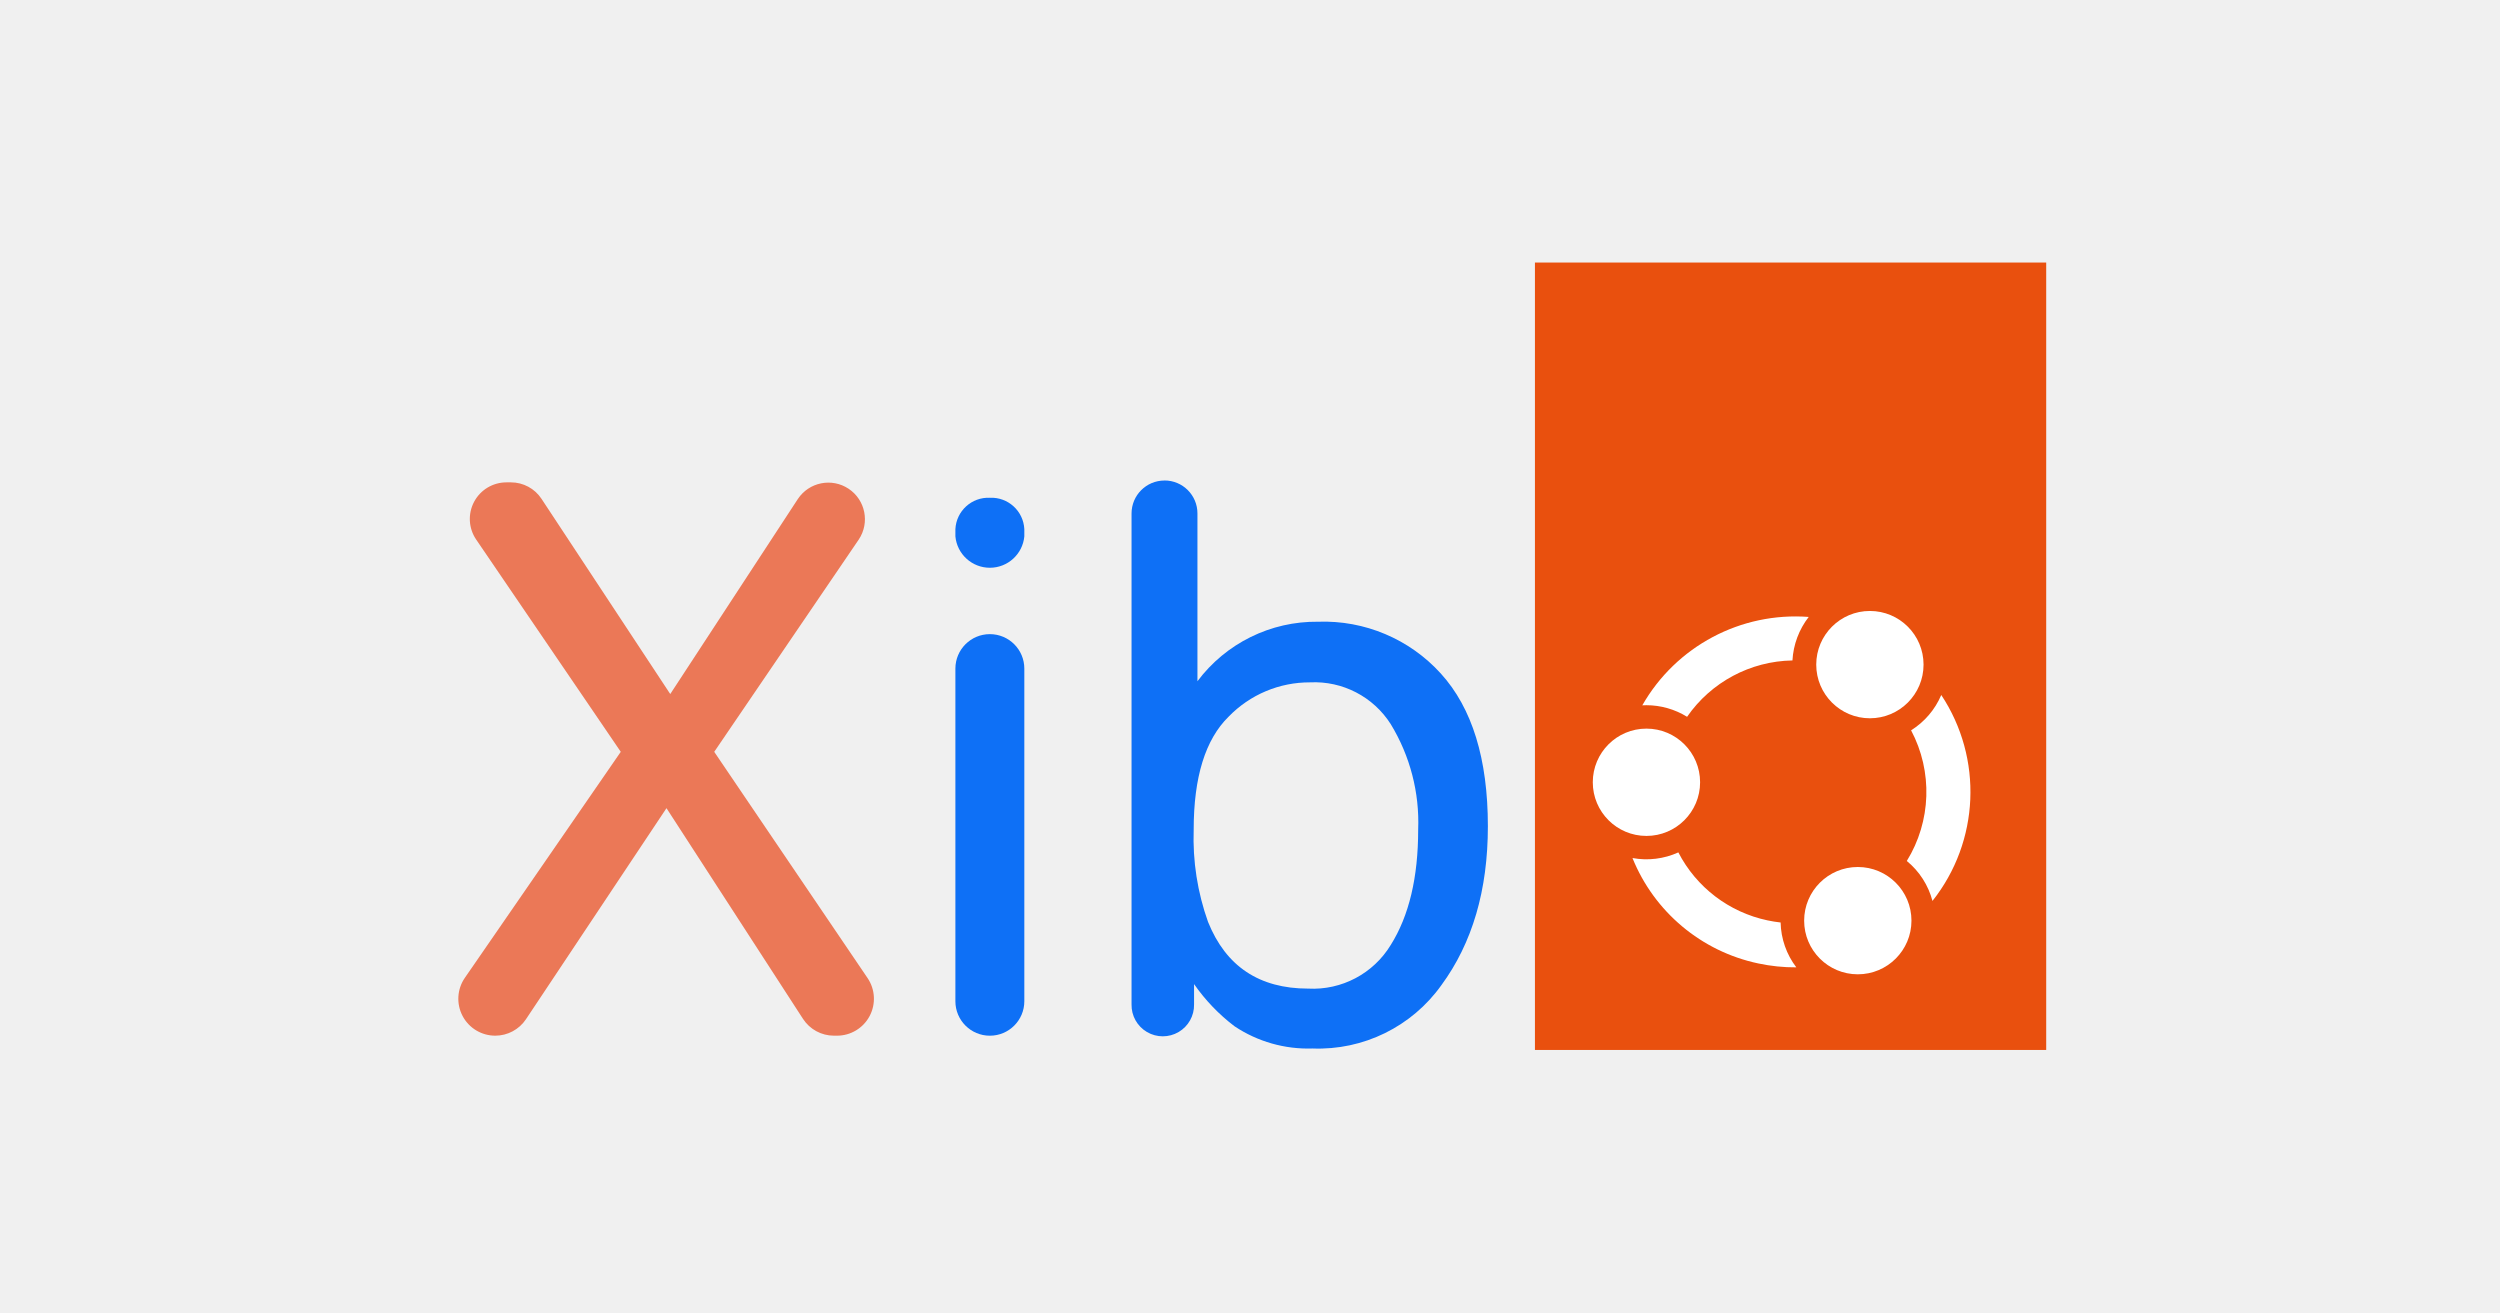
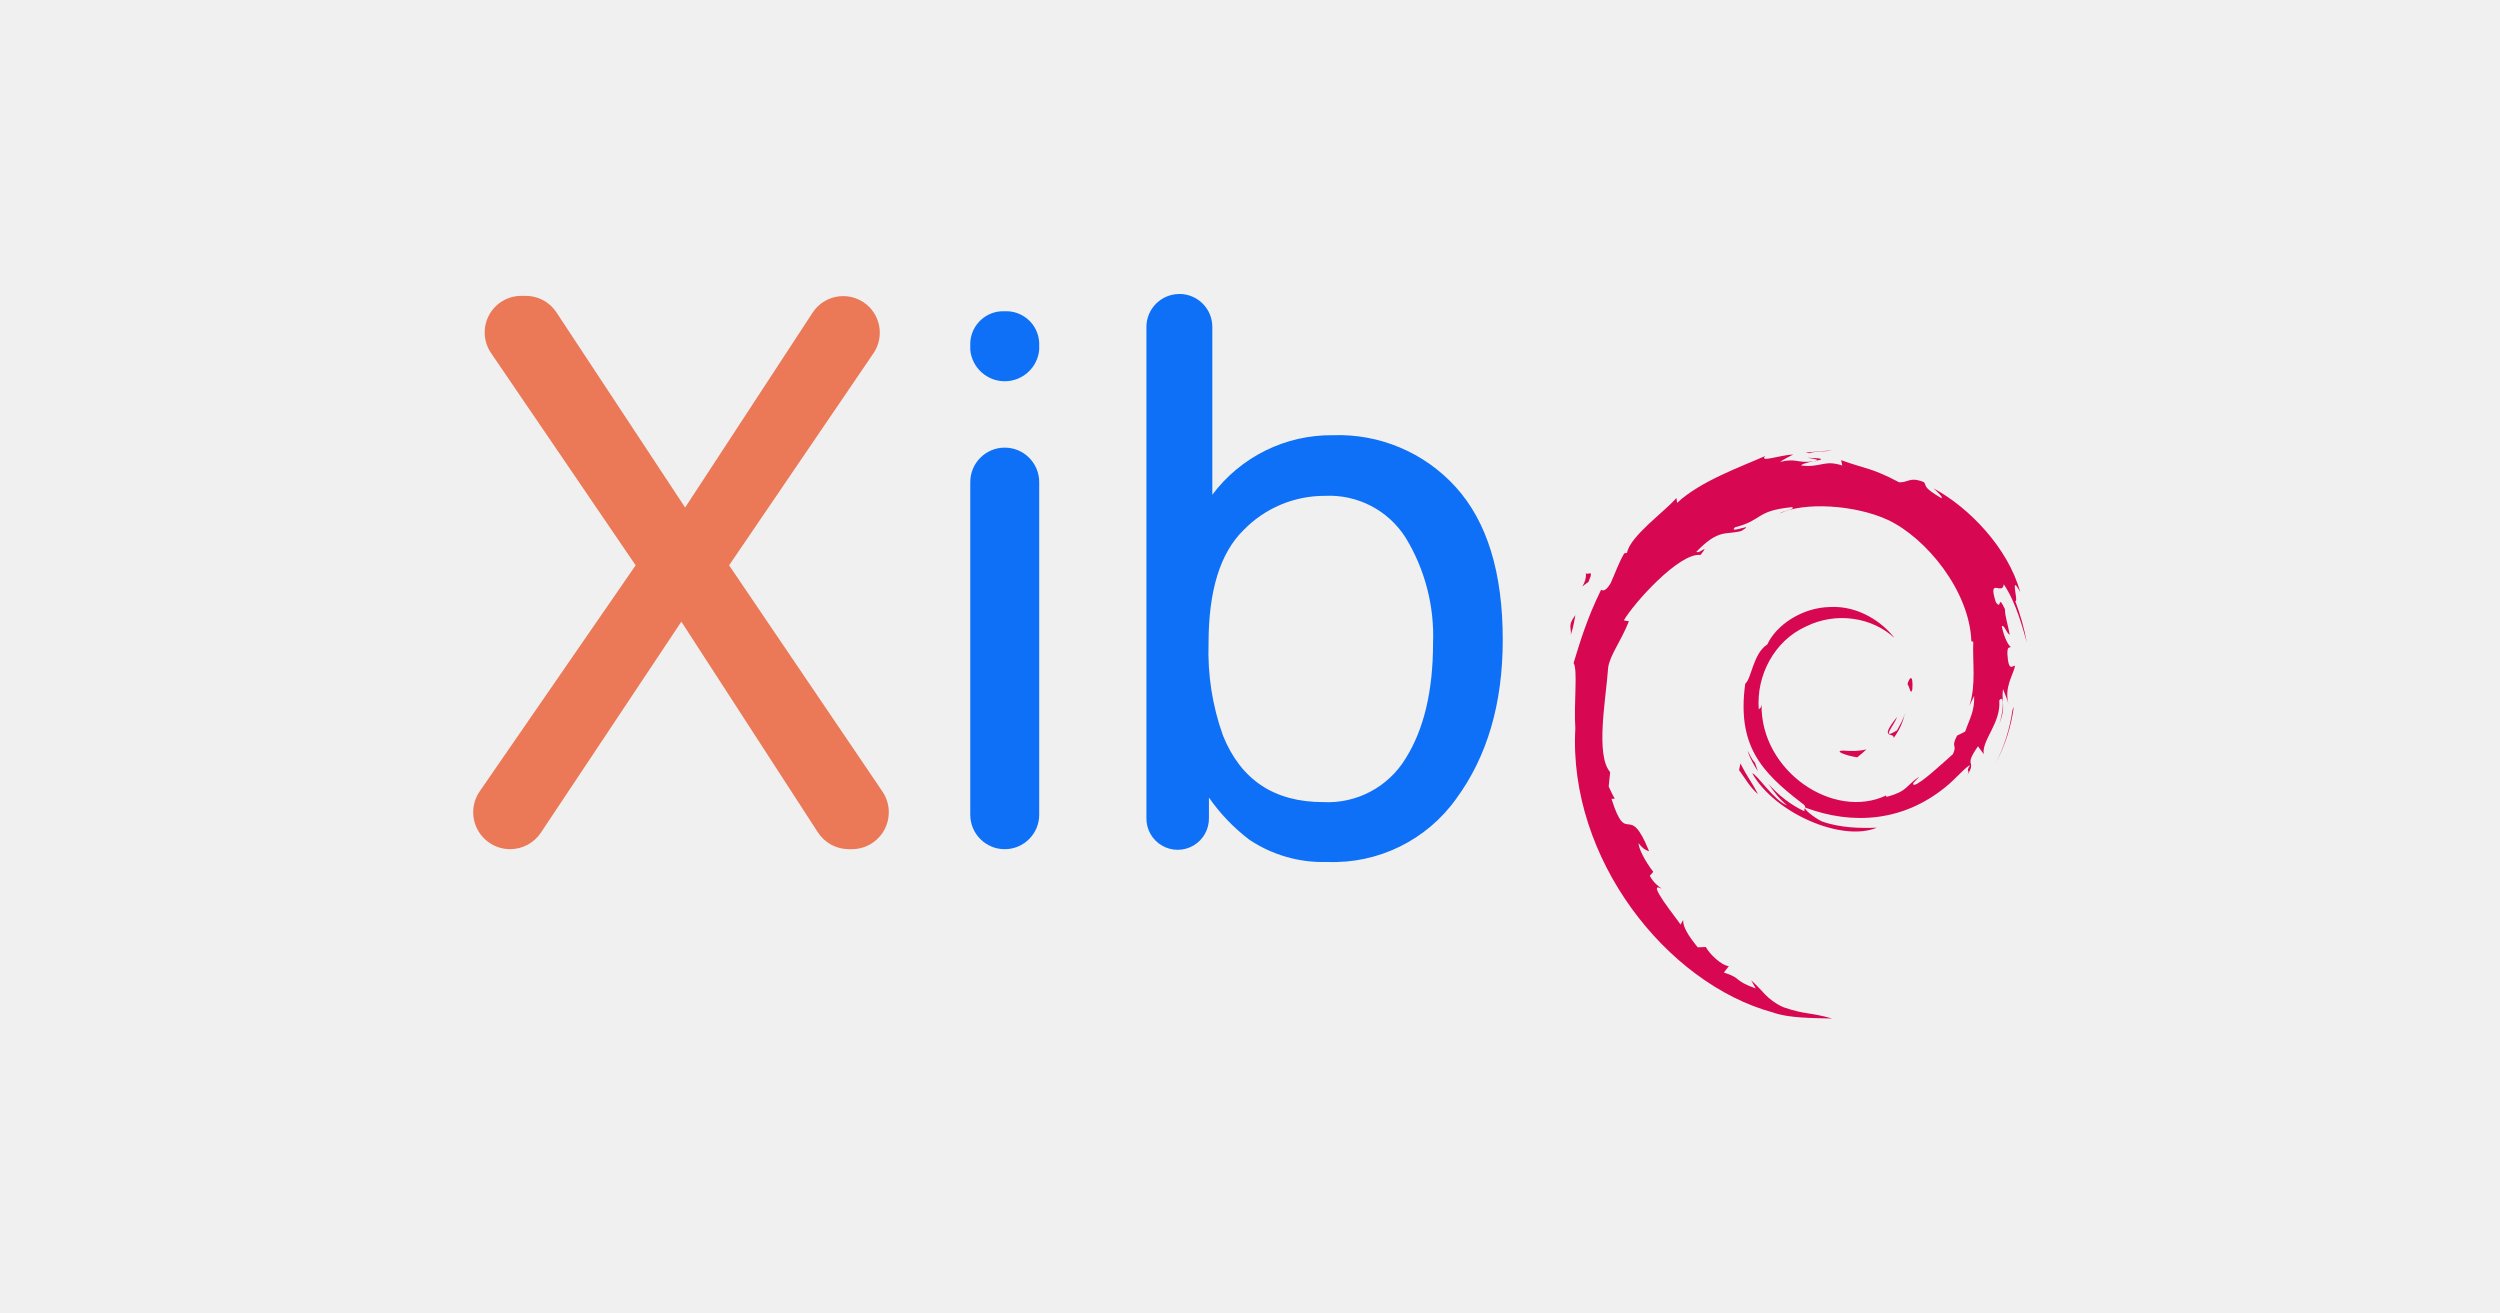
<svg xmlns="http://www.w3.org/2000/svg" version="1.1" id="svg132" width="1200" height="630" viewBox="0 0 1200 630" xml:space="preserve">
  <defs id="defs136">
    <style id="style368">.cls-1{fill:#1d1d1b;}.cls-2{fill:#e9500e;}.cls-3{fill:#fff;}</style>
    <clipPath clipPathUnits="userSpaceOnUse" id="clipPath416">
      <g id="g420">
        <rect id="rect418" data-name="Rectangle 1" width="762.211" height="377.972" fill="none" x="219.967" y="126.024" style="stroke-width:4.899" />
      </g>
    </clipPath>
    <clipPath clipPathUnits="userSpaceOnUse" id="clipPath422">
      <g id="g426">
        <rect id="rect424" data-name="Rectangle 1" width="762.211" height="377.972" fill="none" x="219.967" y="126.024" style="stroke-width:4.899" />
      </g>
    </clipPath>
    <clipPath clipPathUnits="userSpaceOnUse" id="clipPath428">
      <g id="g432">
        <rect id="rect430" data-name="Rectangle 1" width="762.211" height="377.972" fill="none" x="219.967" y="126.024" style="stroke-width:4.899" />
      </g>
    </clipPath>
    <clipPath clipPathUnits="userSpaceOnUse" id="clipPath434">
      <g id="g438">
        <rect id="rect436" data-name="Rectangle 1" width="762.211" height="377.972" fill="none" x="219.967" y="126.024" style="stroke-width:4.899" />
      </g>
    </clipPath>
    <clipPath clipPathUnits="userSpaceOnUse" id="clipPath440">
      <g id="g444">
        <rect id="rect442" data-name="Rectangle 1" width="762.211" height="377.972" fill="none" x="219.967" y="126.024" style="stroke-width:4.899" />
      </g>
    </clipPath>
    <clipPath clipPathUnits="userSpaceOnUse" id="clipPath446">
      <g id="g450">
        <rect id="rect448" data-name="Rectangle 1" width="762.211" height="377.972" fill="none" x="219.967" y="126.024" style="stroke-width:4.899" />
      </g>
    </clipPath>
    <clipPath clipPathUnits="userSpaceOnUse" id="clipPath452">
      <g id="g456">
        <rect id="rect454" data-name="Rectangle 1" width="762.211" height="377.972" fill="none" x="219.967" y="126.024" style="stroke-width:4.899" />
      </g>
    </clipPath>
    <clipPath clipPathUnits="userSpaceOnUse" id="clipPath458">
      <g id="g462">
        <rect id="rect460" data-name="Rectangle 1" width="762.211" height="377.972" fill="none" x="219.967" y="126.024" style="stroke-width:4.899" />
      </g>
    </clipPath>
    <clipPath clipPathUnits="userSpaceOnUse" id="clipPath464">
      <g id="g468">
        <rect id="rect466" data-name="Rectangle 1" width="762.211" height="377.972" fill="none" x="219.967" y="126.024" style="stroke-width:4.899" />
      </g>
    </clipPath>
  </defs>
  <g id="g138">
-     <g id="g705" transform="matrix(1.049072,1.3339645e-8,-1.3339645e-8,1.049072,636.0786,-18.04803)">
-       <rect class="cls-2" width="233.931" height="360.273" id="rect384" x="95.979" y="137.332" />
-       <circle class="cls-3" cx="147" cy="375.13" r="24.55" id="circle386" />
-       <circle class="cls-3" cx="249.24" cy="321.299" r="24.55" id="circle388" />
-       <path class="cls-3" d="m 202.368,438.311 a 59.788,59.788 0 0 1 -40.772,-31.096 35.34,35.34 0 0 1 -20.99,2.58 79.921,79.921 0 0 0 57.539,48.224 80.884,80.884 0 0 0 17.433,1.794 35.127,35.127 0 0 1 -7.188,-20.525 c -2.022,-0.225 -4.042,-0.553 -6.022,-0.977 z" id="path390" />
-       <circle class="cls-3" cx="243.709" cy="438.446" r="24.55" id="circle392" />
-       <path class="cls-3" d="m 277.871,429.429 a 80.319,80.319 0 0 0 4.025,-94.238 35.384,35.384 0 0 1 -13.805,16.168 60.187,60.187 0 0 1 -1.967,59.78 35.205,35.205 0 0 1 11.748,18.29 z" id="path394" />
-       <path class="cls-3" d="m 145.106,339.923 q 0.935,-0.051 1.87,-0.051 a 35.43,35.43 0 0 1 18.618,5.302 59.874,59.874 0 0 1 48.211,-25.784 35.597,35.597 0 0 1 7.448,-19.91 80.695,80.695 0 0 0 -76.147,40.443 z" id="path396" />
+     <g id="g2" transform="translate(30.06376,-20.7567)">
+       <g id="g1" transform="translate(-22.92336,-68.77008)">
+         <path id="Path_1" data-name="Path 1" d="m 237.717,497.127 v 0 A 17.716,17.716 0 0 1 223.132,469.348 L 297.969,360.872 228.551,258.971 a 17.564,17.564 0 0 1 14.517,-27.436 h 2.195 a 17.559,17.559 0 0 1 14.659,7.898 l 61.8,93.709 61.276,-93.67 a 17.56,17.56 0 1 1 29.21,19.499 l -69.379,101.906 73.602,108.593 a 17.716,17.716 0 0 1 -14.664,27.657 h -1.47 a 17.711,17.711 0 0 1 -14.869,-8.084 L 319.913,387.921 252.464,489.229 a 17.726,17.726 0 0 1 -14.747,7.898" fill="#eb7857" style="opacity:1;fill:#eb7857;fill-opacity:1;stroke-width:4.899" clip-path="none" />
+         <path id="Path_2" data-name="Path 2" d="m 475.133,238.928 v 0 a 15.859,15.859 0 0 1 16.545,15.075 v 3.459 a 16.618,16.618 0 0 1 -33.09,0 v -3.459 a 15.859,15.859 0 0 1 16.545,-15.075" fill="#0e70f6" style="opacity:1;stroke-width:4.899" clip-path="none" />
+         <path id="Path_3" data-name="Path 3" d="m 475.133,304.388 v 0 a 16.545,16.545 0 0 1 16.545,16.545 v 159.659 a 16.545,16.545 0 0 1 -33.09,0 V 320.933 a 16.545,16.545 0 0 1 16.545,-16.545" fill="#0e70f6" style="opacity:1;stroke-width:4.899" clip-path="none" />
+         <path id="Path_4" data-name="Path 4" d="m 558.96,230.624 v 0 a 15.82,15.82 0 0 1 15.815,15.82 v 80.55 a 71.285,71.285 0 0 1 57.905,-28.568 75.89,75.89 0 0 1 58.9,24.854 q 22.596,24.864 22.601,73.318 0,45.926 -22.331,76.302 a 72.51,72.51 0 0 1 -61.888,30.376 63.593,63.593 0 0 1 -37.392,-10.666 90.01,90.01 0 0 1 -19.421,-20.249 v 9.764 a 15.007,15.007 0 1 1 -30.008,0 V 246.468 a 15.82,15.82 0 0 1 15.82,-15.82 m 108.613,222.919 q 13.155,-20.974 13.15,-55.323 a 90.564,90.564 0 0 0 -13.15,-50.625 43.359,43.359 0 0 0 -38.734,-20.087 54.118,54.118 0 0 0 -39.092,16.457 q -16.78,16.452 -16.78,54.24 a 119.504,119.504 0 0 0 6.893,44.3 q 12.88,32.002 48.077,32.002 a 43.668,43.668 0 0 0 39.635,-20.974" fill="#0e70f6" style="opacity:1;stroke-width:4.899" clip-path="none" />
+       </g>
+       <g fill="#d70751" id="g4" transform="matrix(1.095446,0,0,1.095446,783.9642,313.0587)">
+         <path d="m 64.525,62.053 c -4.125,0.058 0.78,2.125 6.165,2.954 1.488,-1.161 2.838,-2.336 4.04,-3.479 -3.354,0.821 -6.765,0.838 -10.205,0.525 m 22.14,-5.52 c 2.457,-3.389 4.246,-7.102 4.878,-10.939 -0.551,2.736 -2.035,5.099 -3.435,7.592 -7.711,4.854 -0.726,-2.883 -0.004,-5.824 -8.29,10.436 -1.138,6.257 -1.439,9.171 m 8.174,-21.265 c 0.497,-7.428 -1.462,-5.08 -2.121,-2.245 0.766,0.4 1.377,5.237 2.121,2.245 M 48.883,-66.264 c 2.201,0.395 4.757,0.698 4.398,1.224 2.407,-0.528 2.954,-1.015 -4.398,-1.224" id="path1" />
+         <path d="m 53.281,-65.04 -1.556,0.32 1.448,-0.127 0.108,-0.193" id="path2" />
+         <path d="m 121.93,38.085 c 0.247,6.671 -1.95,9.907 -3.932,15.637 l -3.564,1.781 c -2.919,5.666 0.282,3.598 -1.807,8.105 -4.556,4.049 -13.823,12.67 -16.789,13.457 -2.163,-0.047 1.469,-2.554 1.943,-3.537 -6.097,4.188 -4.894,6.285 -14.217,8.83 L 83.291,81.751 C 60.29,92.569 28.344,71.129 28.765,41.875 28.519,43.732 28.067,43.268 27.557,44.019 26.371,28.967 34.509,13.849 48.232,7.676 61.659,1.03 77.395,3.758 87.012,12.72 81.73,5.8 71.217,-1.534 58.757,-0.848 46.549,-0.655 35.132,7.102 31.321,15.521 c -6.253,3.938 -6.979,15.177 -9.704,17.233 -3.665,26.943 6.896,38.583 24.762,52.275 2.812,1.896 0.792,2.184 1.173,3.627 C 41.616,85.877 36.18,81.68 31.711,76.542 c 2.372,3.473 4.931,6.847 8.239,9.499 -5.596,-1.897 -13.074,-13.563 -15.256,-14.038 9.647,17.274 39.142,30.295 54.587,23.836 -7.146,0.263 -16.226,0.146 -24.256,-2.822 -3.371,-1.734 -7.958,-5.331 -7.14,-6.003 21.079,7.875 42.854,5.965 61.09,-8.655 4.641,-3.614 9.709,-9.761 11.173,-9.846 -2.206,3.317 0.377,1.596 -1.318,4.523 4.625,-7.456 -2.008,-3.035 4.779,-12.877 l 2.507,3.453 c -0.931,-6.188 7.687,-13.704 6.813,-23.492 1.975,-2.994 2.206,3.22 0.107,10.107 2.912,-7.64 0.767,-8.867 1.516,-15.171 0.81,2.118 1.867,4.37 2.412,6.606 -1.895,-7.382 1.948,-12.433 2.898,-16.724 -0.937,-0.415 -2.928,3.264 -3.383,-5.457 0.065,-3.788 1.054,-1.985 1.435,-2.917 -0.744,-0.427 -2.694,-3.33 -3.88,-8.9 0.86,-1.308 2.3,3.393 3.47,3.586 -0.753,-4.429 -2.049,-7.805 -2.103,-11.202 -3.421,-7.149 -1.211,0.953 -3.985,-3.069 -3.641,-11.357 3.021,-2.637 3.47,-7.796 5.52,7.995 8.667,20.387 10.11,25.519 -1.103,-6.258 -2.883,-12.32 -5.058,-18.185 1.677,0.705 -2.699,-12.875 2.18,-3.882 -5.21,-19.172 -22.302,-37.087 -38.025,-45.493 1.924,1.76 4.354,3.971 3.481,4.317 -7.819,-4.656 -6.444,-5.018 -7.565,-6.985 -6.369,-2.591 -6.788,0.208 -11.007,0.004 -12.005,-6.368 -14.318,-5.69 -25.368,-9.681 l 0.502,2.349 c -7.953,-2.649 -9.265,1.005 -17.862,0.009 -0.523,-0.409 2.753,-1.479 5.452,-1.871 -7.69,1.015 -7.329,-1.515 -14.854,0.279 1.855,-1.301 3.815,-2.162 5.793,-3.269 -6.271,0.381 -14.971,3.649 -12.286,0.677 -10.235,4.569 -28.403,10.976 -38.597,20.535 l -0.321,-2.142 c -4.672,5.608 -20.371,16.748 -21.622,24.011 l -1.249,0.291 c -2.431,4.116 -4.004,8.781 -5.932,13.016 -3.18,5.417 -4.661,2.085 -4.208,2.934 -6.253,12.679 -9.359,23.332 -12.043,32.069 1.912,2.858 0.046,17.206 0.769,28.688 -3.141,56.709 39.8,111.77 86.737,124.48 6.88,2.459 17.11,2.364 25.813,2.618 -10.268,-2.937 -11.595,-1.556 -21.595,-5.044 -7.215,-3.398 -8.797,-7.277 -13.907,-11.711 l 2.022,3.573 c -10.021,-3.547 -5.829,-4.39 -13.982,-6.972 l 2.16,-2.82 C 11.175,156.251 5.82,151.022 4.355,148.126 l -3.553,0.14 c -4.27,-5.269 -6.545,-9.063 -6.379,-12.005 l -1.148,2.047 c -1.301,-2.235 -15.709,-19.759 -8.234,-15.679 -1.389,-1.271 -3.235,-2.067 -5.237,-5.703 l 1.522,-1.739 c -3.597,-4.627 -6.621,-10.562 -6.391,-12.536 1.919,2.592 3.25,3.075 4.568,3.52 -9.083,-22.539 -9.593,-1.242 -16.474,-22.942 l 1.456,-0.116 c -1.116,-1.682 -1.793,-3.506 -2.69,-5.298 l 0.633,-6.313 C -44.113,63.94 -39.401,39.351 -38.459,25.865 -37.804,20.38 -33,14.543 -29.345,5.388 l -2.227,-0.384 c 4.256,-7.423 24.301,-29.814 33.583,-28.662 4.499,-5.649 -0.892,-0.02 -1.772,-1.443 9.878,-10.223 12.984,-7.222 19.65,-9.061 7.19,-4.268 -6.17,1.664 -2.761,-1.628 12.427,-3.174 8.808,-7.216 25.021,-8.828 1.71,0.973 -3.969,1.503 -5.395,2.766 10.354,-5.066 32.769,-3.914 47.326,2.811 16.895,7.896 35.873,31.232 36.622,53.189 l 0.852,0.229 c -0.431,8.729 1.336,18.822 -1.727,28.094 l 2.1,-4.385" id="path3" />
+         <path d="m 19.5,67.715 -0.578,2.893 c 2.71,3.683 4.861,7.673 8.323,10.552 -2.49,-4.863 -4.341,-6.872 -7.745,-13.445 m 6.409,-0.251 c -1.435,-1.587 -2.284,-3.497 -3.235,-5.4 0.909,3.345 2.771,6.219 4.504,9.143 l -1.269,-3.743 m 113.411,-24.65 -0.605,1.52 c -1.111,7.892 -3.511,15.701 -7.189,22.941 4.06,-7.639 6.69,-15.995 7.79,-24.461 M 49.698,-68.243 c 2.789,-1.022 6.855,-0.56 9.814,-1.233 -3.855,0.324 -7.693,0.517 -11.484,1.005 l 1.67,0.228 m -97.917,52.067 c 0.642,5.951 -4.477,8.26 1.134,4.337 3.007,-6.773 -1.175,-1.87 -1.134,-4.337 m -6.593,27.538 c 1.292,-3.967 1.526,-6.349 2.02,-8.645 -3.571,4.566 -1.643,5.539 -2.02,8.645" id="path4" />
+       </g>
    </g>
-     <path id="Path_1" data-name="Path 1" d="m 237.717,497.127 v 0 A 17.716,17.716 0 0 1 223.132,469.348 L 297.969,360.872 228.551,258.971 a 17.564,17.564 0 0 1 14.517,-27.436 h 2.195 a 17.559,17.559 0 0 1 14.659,7.898 l 61.8,93.709 61.276,-93.67 a 17.56,17.56 0 1 1 29.21,19.499 l -69.379,101.906 73.602,108.593 a 17.716,17.716 0 0 1 -14.664,27.657 h -1.47 a 17.711,17.711 0 0 1 -14.869,-8.084 L 319.913,387.921 252.464,489.229 a 17.726,17.726 0 0 1 -14.747,7.898" fill="#eb7857" style="stroke-width:4.899;opacity:1;fill:#eb7857;fill-opacity:1" clip-path="none" />
-     <path id="Path_2" data-name="Path 2" d="m 475.133,238.928 v 0 a 15.859,15.859 0 0 1 16.545,15.075 v 3.459 a 16.618,16.618 0 0 1 -33.09,0 v -3.459 a 15.859,15.859 0 0 1 16.545,-15.075" fill="#0e70f6" style="stroke-width:4.899;opacity:1" clip-path="none" />
-     <path id="Path_3" data-name="Path 3" d="m 475.133,304.388 v 0 a 16.545,16.545 0 0 1 16.545,16.545 v 159.659 a 16.545,16.545 0 0 1 -33.09,0 V 320.933 a 16.545,16.545 0 0 1 16.545,-16.545" fill="#0e70f6" style="stroke-width:4.899;opacity:1" clip-path="none" />
-     <path id="Path_4" data-name="Path 4" d="m 558.96,230.624 v 0 a 15.82,15.82 0 0 1 15.815,15.82 v 80.55 a 71.285,71.285 0 0 1 57.905,-28.568 75.89,75.89 0 0 1 58.9,24.854 q 22.596,24.864 22.601,73.318 0,45.926 -22.331,76.302 a 72.51,72.51 0 0 1 -61.888,30.376 63.593,63.593 0 0 1 -37.392,-10.666 90.01,90.01 0 0 1 -19.421,-20.249 v 9.764 a 15.007,15.007 0 1 1 -30.008,0 V 246.468 a 15.82,15.82 0 0 1 15.82,-15.82 m 108.613,222.919 q 13.155,-20.974 13.15,-55.323 a 90.564,90.564 0 0 0 -13.15,-50.625 43.359,43.359 0 0 0 -38.734,-20.087 54.118,54.118 0 0 0 -39.092,16.457 q -16.78,16.452 -16.78,54.24 a 119.504,119.504 0 0 0 6.893,44.3 q 12.88,32.002 48.077,32.002 a 43.668,43.668 0 0 0 39.635,-20.974" fill="#0e70f6" style="stroke-width:4.899;opacity:1" clip-path="none" />
  </g>
</svg>
